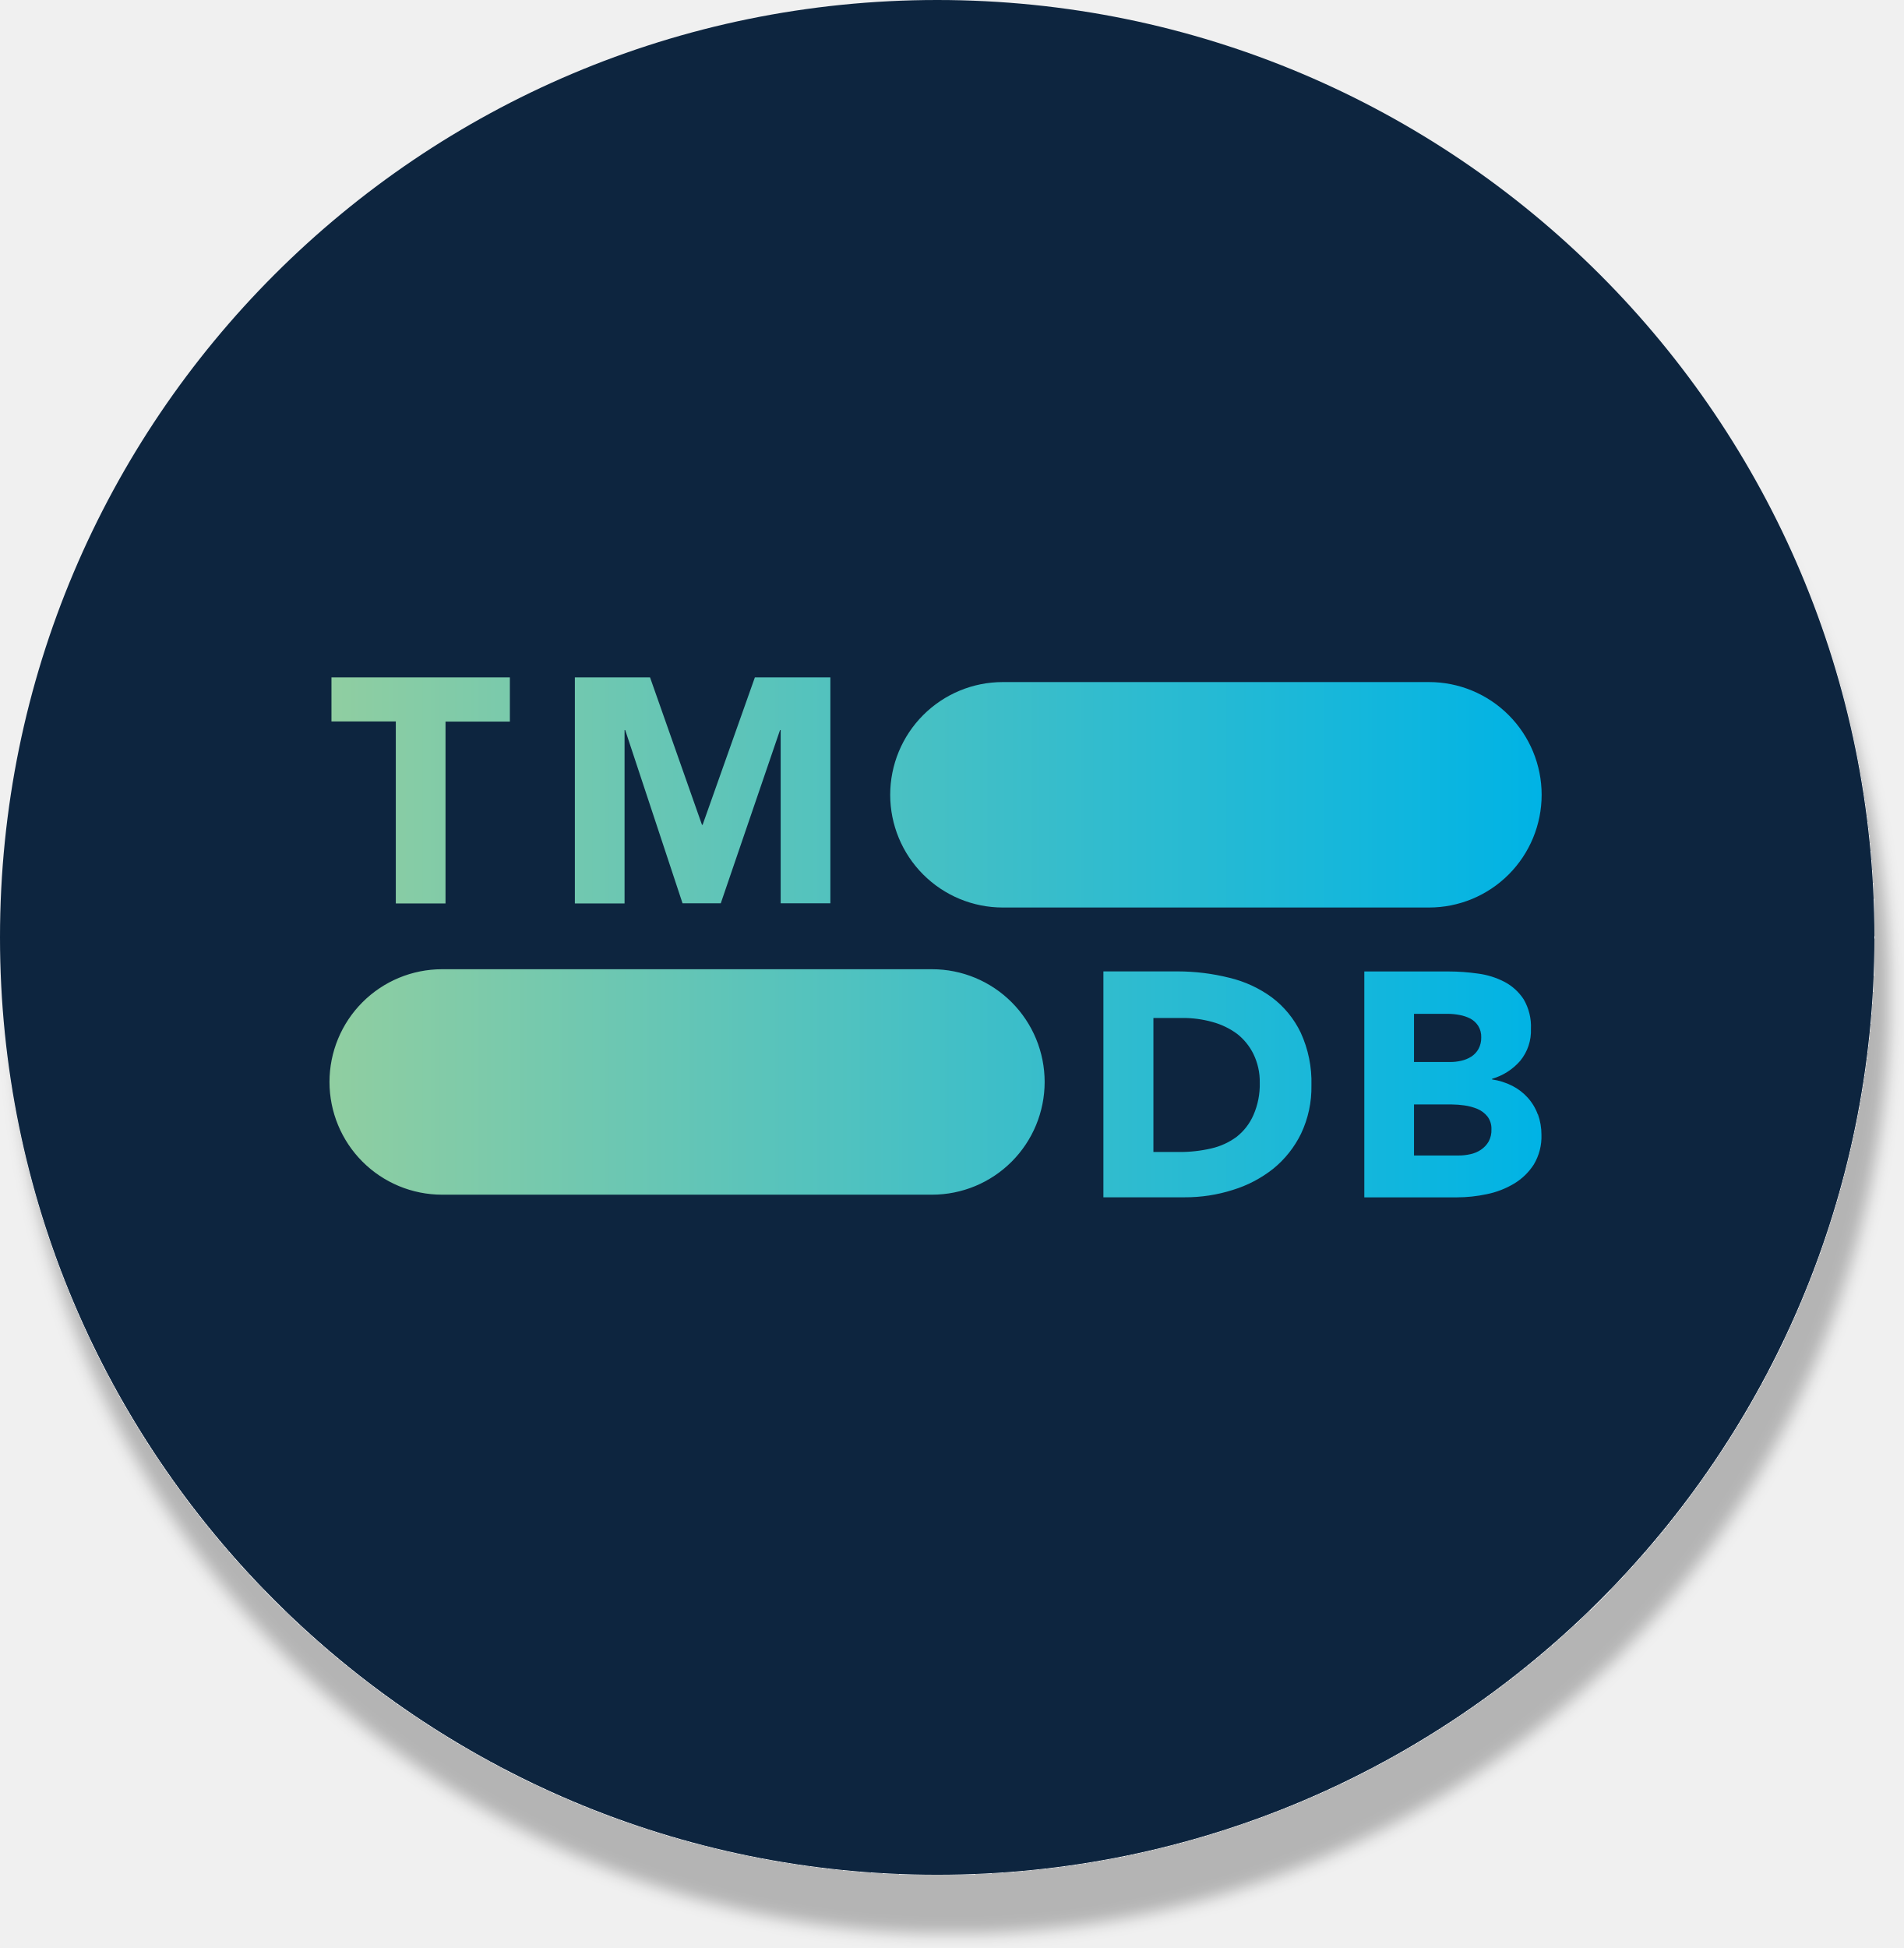
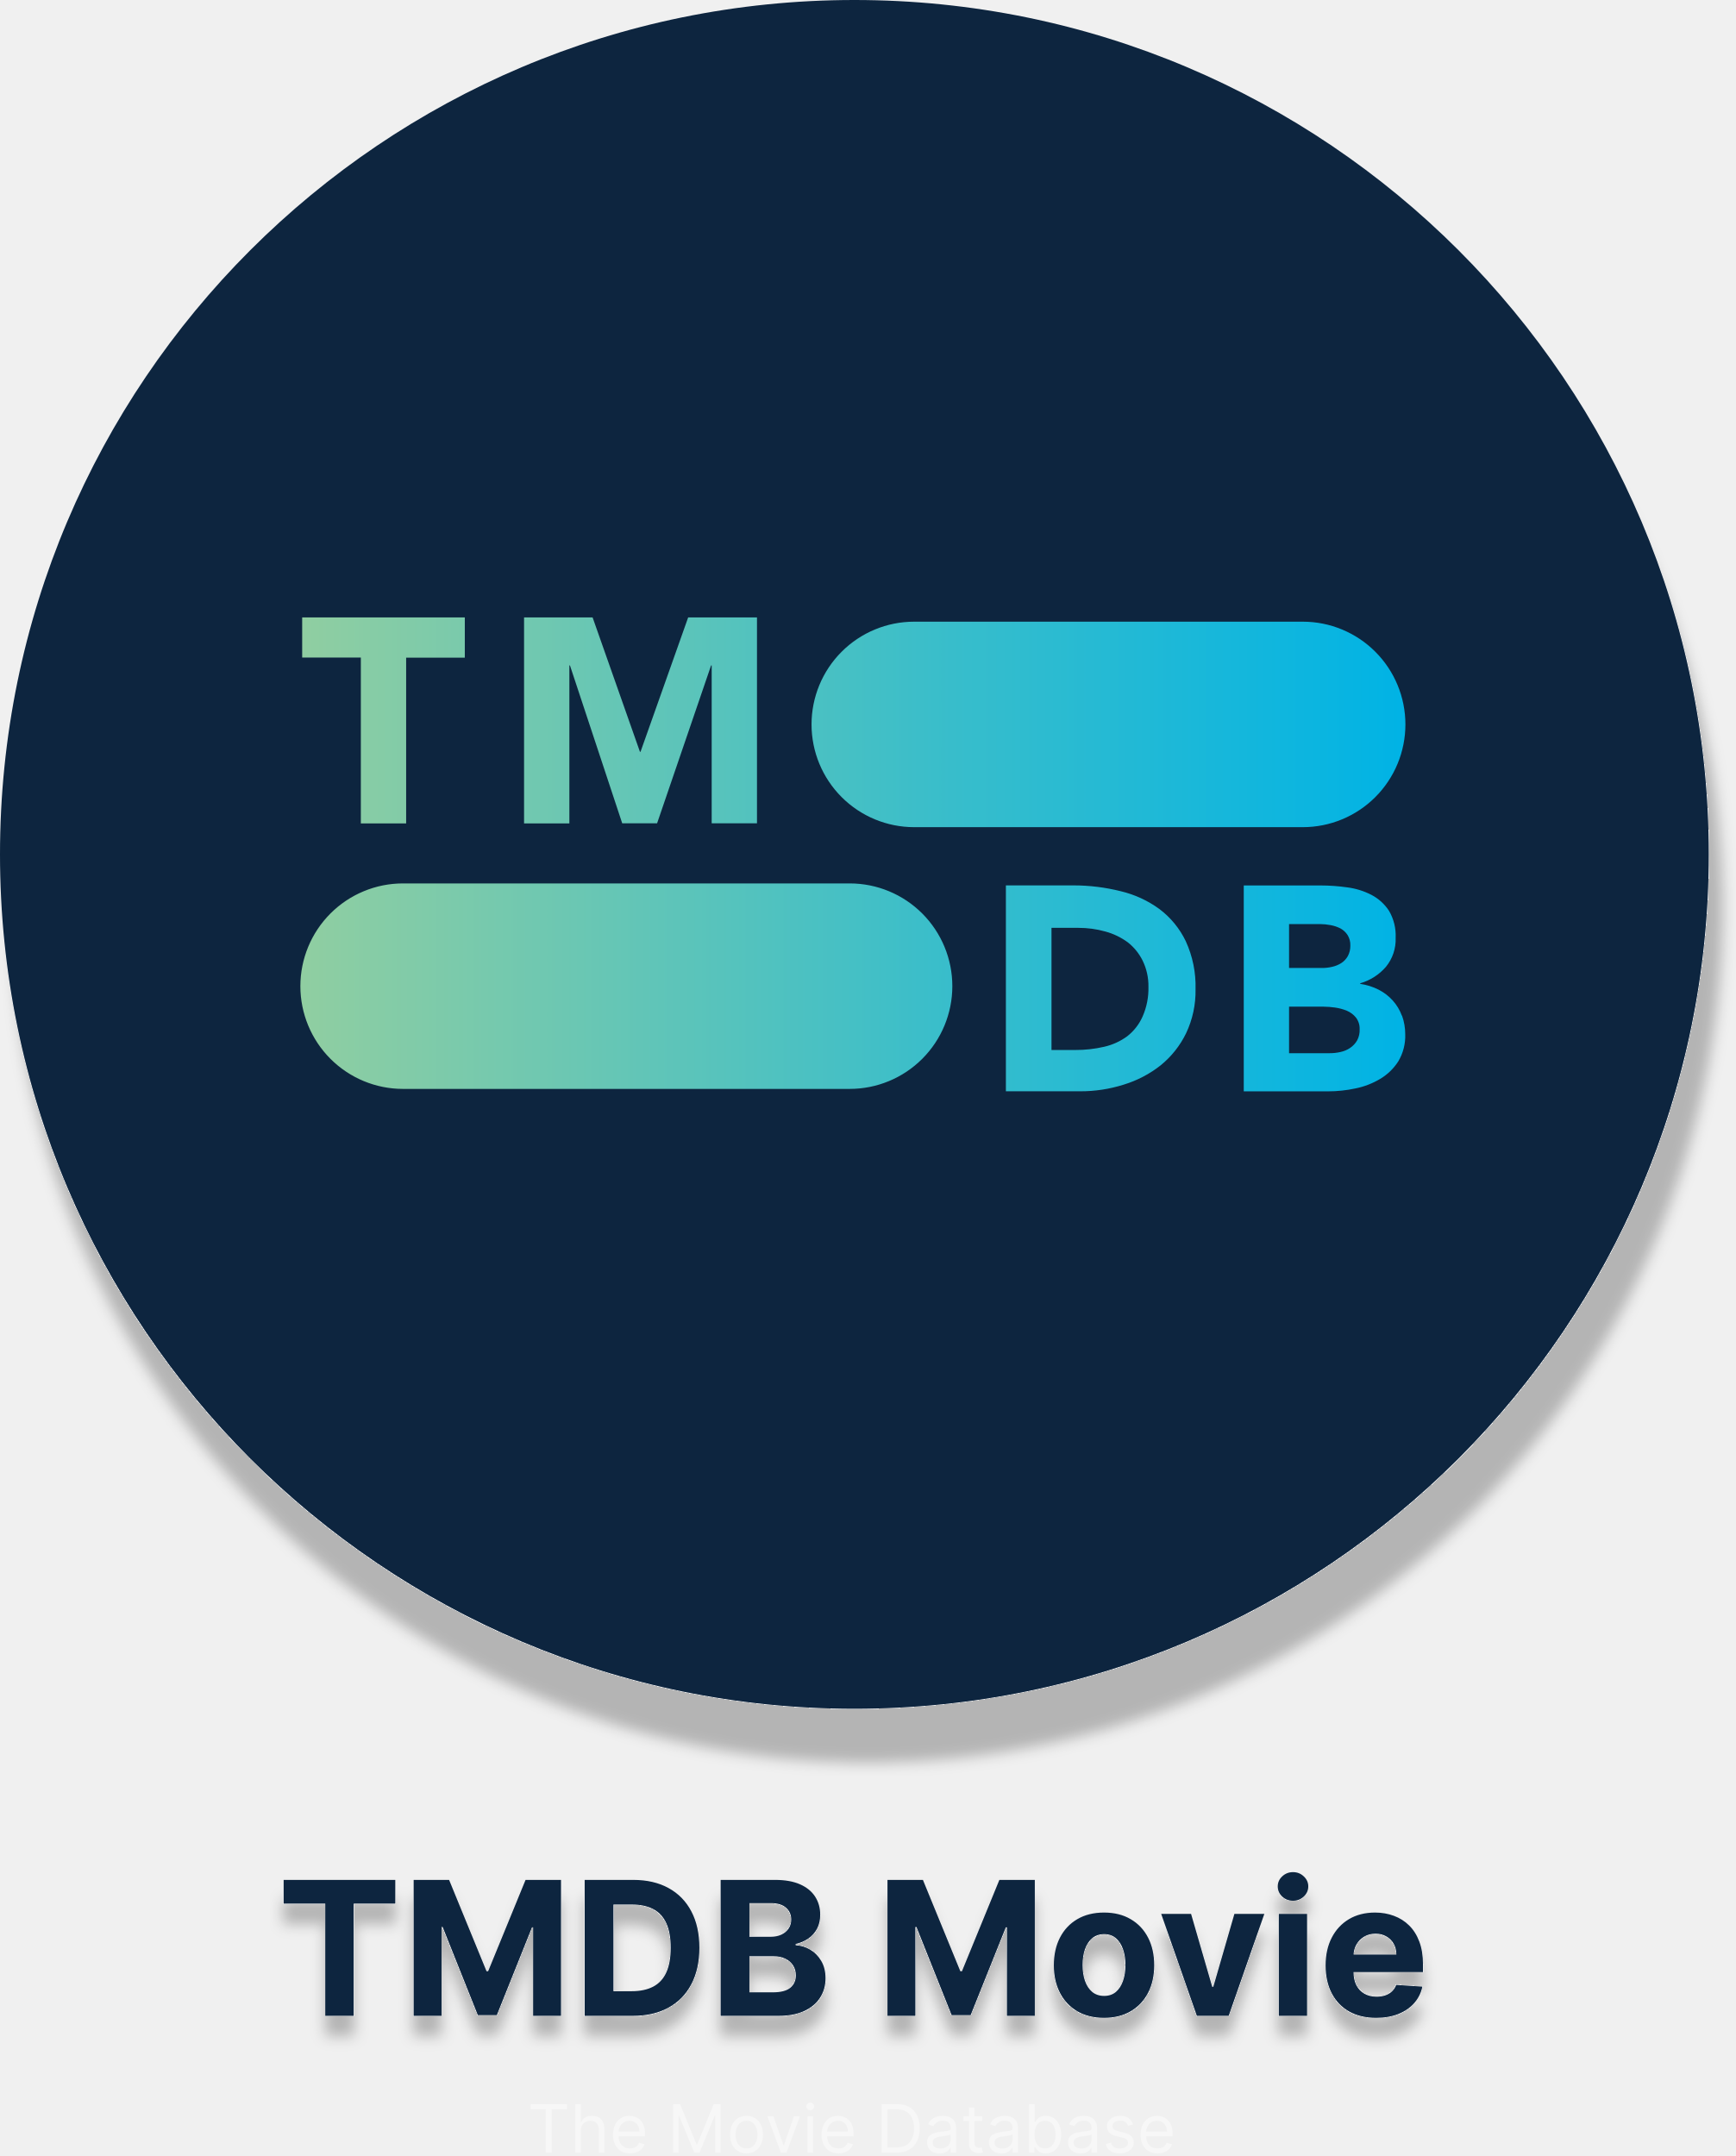
- <svg xmlns="http://www.w3.org/2000/svg" width="520" height="532" viewBox="0 0 520 532" fill="none">
+ <svg xmlns="http://www.w3.org/2000/svg" width="520" height="646" viewBox="0 0 520 646" fill="none">
  <g filter="url(#filter0_d_0_1)">
    <rect width="512" height="512" rx="256" fill="#0D253F" />
  </g>
  <path d="M273.914 247.844H390.351C398.504 247.844 406.324 244.602 412.091 238.831C417.858 233.059 421.1 225.231 421.105 217.067C421.105 208.9 417.864 201.067 412.097 195.292C406.329 189.517 398.507 186.272 390.351 186.272H273.914C265.758 186.272 257.935 189.517 252.168 195.292C246.4 201.067 243.16 208.9 243.16 217.067C243.165 225.231 246.407 233.059 252.174 238.831C257.941 244.602 265.761 247.844 273.914 247.844ZM120.754 326.268H254.595C262.748 326.268 270.568 323.026 276.335 317.255C282.102 311.483 285.344 303.655 285.349 295.491C285.349 287.324 282.109 279.491 276.341 273.716C270.574 267.941 262.751 264.696 254.595 264.696H120.754C112.597 264.696 104.775 267.941 99.008 273.716C93.24 279.491 90 287.324 90 295.491C90.005 303.655 93.247 311.483 99.014 317.255C104.781 323.026 112.6 326.268 120.754 326.268ZM108.118 246.729H121.694V197.06H139.272V185H90.54V197.025H108.118V246.729ZM157.025 246.729H170.601V199.378H170.775L186.439 246.694H196.881L213.068 199.378H213.242V246.694H226.817V185H206.193L191.921 225.258H191.747L177.562 185H157.025V246.729ZM355.298 282.019C353.482 278.228 350.784 274.929 347.431 272.399C343.952 269.852 339.999 268.027 335.805 267.032C331.211 265.882 326.494 265.297 321.759 265.289H301.396V326.983H323.587C328.044 327.004 332.478 326.328 336.727 324.978C340.739 323.756 344.487 321.794 347.779 319.192C350.981 316.59 353.577 313.319 355.385 309.607C357.34 305.483 358.311 300.961 358.222 296.397C358.364 291.443 357.363 286.523 355.298 282.019ZM342.366 304.553C341.348 306.879 339.769 308.915 337.771 310.479C335.695 312.007 333.324 313.087 330.81 313.65C327.956 314.309 325.036 314.63 322.107 314.609H315.059V278.011H323.065C325.812 277.997 328.547 278.367 331.193 279.109C333.626 279.766 335.916 280.871 337.946 282.368C339.806 283.834 341.316 285.698 342.366 287.823C343.562 290.273 344.158 292.973 344.107 295.7C344.183 298.743 343.589 301.766 342.366 304.553ZM420.043 304.327C419.428 302.642 418.494 301.091 417.293 299.761C416.098 298.437 414.67 297.345 413.081 296.537C411.348 295.661 409.485 295.072 407.564 294.794V294.62C410.549 293.761 413.221 292.054 415.257 289.705C417.263 287.256 418.303 284.156 418.181 280.991C418.311 278.153 417.616 275.338 416.179 272.887C414.868 270.89 413.071 269.258 410.958 268.147C408.684 266.971 406.221 266.204 403.683 265.881C401.019 265.5 398.332 265.308 395.642 265.306H372.668V327H397.904C400.666 327.002 403.419 326.709 406.119 326.129C408.748 325.602 411.267 324.629 413.568 323.253C415.747 321.952 417.593 320.162 418.964 318.025C420.431 315.565 421.157 312.732 421.052 309.869C421.055 307.98 420.731 306.105 420.095 304.327H420.043ZM386.243 276.878H395.468C396.548 276.882 397.626 276.988 398.687 277.192C399.717 277.377 400.713 277.712 401.646 278.185C402.506 278.655 403.236 279.332 403.77 280.155C404.357 281.105 404.648 282.209 404.605 283.326C404.63 284.419 404.373 285.5 403.857 286.463C403.387 287.309 402.718 288.028 401.907 288.555C401.064 289.09 400.133 289.473 399.157 289.688C398.148 289.926 397.114 290.043 396.077 290.036H386.243V276.878ZM406.641 311.733C406.118 312.643 405.391 313.418 404.518 313.999C403.633 314.595 402.64 315.01 401.594 315.219C400.555 315.453 399.492 315.57 398.426 315.567H386.243V301.625H396.512C397.677 301.636 398.839 301.724 399.993 301.887C401.218 302.055 402.416 302.377 403.561 302.845C404.628 303.293 405.567 304 406.293 304.902C407.051 305.902 407.438 307.133 407.39 308.387C407.446 309.55 407.187 310.706 406.641 311.733Z" fill="url(#paint0_linear_0_1)" />
+   <g filter="url(#filter1_d_0_1)">
+     <path d="M84.989 570.372V563.273H118.438V570.372H105.969V604H97.457V570.372H84.989ZM123.946 563.273H134.565L145.781 590.636H146.259L157.474 563.273H168.094V604H159.741V577.491H159.403L148.864 603.801H143.176L132.636 577.392H132.298V604H123.946V563.273ZM189.626 604H175.188V563.273H189.745C193.842 563.273 197.368 564.088 200.325 565.719C203.281 567.336 205.555 569.663 207.146 572.699C208.75 575.735 209.552 579.367 209.552 583.597C209.552 587.839 208.75 591.485 207.146 594.534C205.555 597.583 203.268 599.923 200.285 601.554C197.315 603.185 193.762 604 189.626 604ZM183.799 596.622H189.268C191.813 596.622 193.954 596.171 195.691 595.27C197.441 594.355 198.754 592.943 199.629 591.034C200.517 589.112 200.961 586.633 200.961 583.597C200.961 580.587 200.517 578.128 199.629 576.219C198.754 574.31 197.448 572.904 195.711 572.003C193.974 571.101 191.833 570.651 189.288 570.651H183.799V596.622ZM215.93 604V563.273H232.237C235.233 563.273 237.732 563.717 239.734 564.605C241.736 565.493 243.241 566.726 244.249 568.304C245.256 569.868 245.76 571.671 245.76 573.713C245.76 575.304 245.442 576.703 244.805 577.909C244.169 579.102 243.294 580.083 242.18 580.852C241.08 581.608 239.821 582.145 238.402 582.463V582.861C239.953 582.927 241.405 583.365 242.757 584.173C244.123 584.982 245.23 586.116 246.078 587.574C246.927 589.019 247.351 590.742 247.351 592.744C247.351 594.905 246.814 596.834 245.74 598.531C244.679 600.215 243.108 601.547 241.027 602.528C238.946 603.509 236.38 604 233.331 604H215.93ZM224.541 596.96H231.561C233.961 596.96 235.711 596.503 236.811 595.588C237.911 594.66 238.462 593.427 238.462 591.889C238.462 590.762 238.19 589.768 237.646 588.906C237.103 588.045 236.327 587.368 235.32 586.878C234.325 586.387 233.139 586.142 231.76 586.142H224.541V596.96ZM224.541 580.315H230.925C232.105 580.315 233.152 580.11 234.067 579.699C234.995 579.275 235.724 578.678 236.254 577.909C236.798 577.14 237.07 576.219 237.07 575.145C237.07 573.673 236.546 572.487 235.499 571.585C234.464 570.684 232.993 570.233 231.084 570.233H224.541V580.315ZM265.915 563.273H276.534L287.75 590.636H288.227L299.443 563.273H310.062V604H301.71V577.491H301.372L290.832 603.801H285.145L274.605 577.392H274.267V604H265.915V563.273ZM330.799 604.597C327.71 604.597 325.039 603.94 322.785 602.628C320.544 601.302 318.814 599.459 317.594 597.099C316.375 594.726 315.765 591.975 315.765 588.847C315.765 585.691 316.375 582.934 317.594 580.574C318.814 578.201 320.544 576.358 322.785 575.045C325.039 573.72 327.71 573.057 330.799 573.057C333.888 573.057 336.553 573.72 338.793 575.045C341.047 576.358 342.784 578.201 344.004 580.574C345.223 582.934 345.833 585.691 345.833 588.847C345.833 591.975 345.223 594.726 344.004 597.099C342.784 599.459 341.047 601.302 338.793 602.628C336.553 603.94 333.888 604.597 330.799 604.597ZM330.839 598.034C332.244 598.034 333.417 597.636 334.359 596.841C335.3 596.032 336.009 594.932 336.487 593.54C336.977 592.148 337.222 590.563 337.222 588.787C337.222 587.01 336.977 585.426 336.487 584.034C336.009 582.642 335.3 581.542 334.359 580.733C333.417 579.924 332.244 579.52 330.839 579.52C329.42 579.52 328.227 579.924 327.259 580.733C326.305 581.542 325.582 582.642 325.092 584.034C324.614 585.426 324.376 587.01 324.376 588.787C324.376 590.563 324.614 592.148 325.092 593.54C325.582 594.932 326.305 596.032 327.259 596.841C328.227 597.636 329.42 598.034 330.839 598.034ZM378.835 573.455L368.156 604H358.61L347.931 573.455H356.88L363.224 595.31H363.542L369.866 573.455H378.835ZM383.17 604V573.455H391.641V604H383.17ZM387.425 569.517C386.166 569.517 385.085 569.099 384.184 568.264C383.296 567.416 382.852 566.402 382.852 565.222C382.852 564.055 383.296 563.054 384.184 562.219C385.085 561.37 386.166 560.946 387.425 560.946C388.685 560.946 389.759 561.37 390.647 562.219C391.549 563.054 391.999 564.055 391.999 565.222C391.999 566.402 391.549 567.416 390.647 568.264C389.759 569.099 388.685 569.517 387.425 569.517ZM412.348 604.597C409.206 604.597 406.501 603.96 404.234 602.688C401.981 601.402 400.244 599.585 399.024 597.239C397.804 594.879 397.195 592.088 397.195 588.866C397.195 585.724 397.804 582.967 399.024 580.594C400.244 578.221 401.961 576.371 404.175 575.045C406.402 573.72 409.014 573.057 412.01 573.057C414.025 573.057 415.901 573.382 417.638 574.031C419.388 574.668 420.912 575.629 422.212 576.915C423.524 578.201 424.545 579.818 425.274 581.767C426.003 583.703 426.368 585.97 426.368 588.568V590.895H400.575V585.645H418.393C418.393 584.425 418.128 583.345 417.598 582.403C417.068 581.462 416.332 580.726 415.391 580.196C414.463 579.652 413.382 579.381 412.149 579.381C410.863 579.381 409.723 579.679 408.729 580.276C407.748 580.859 406.979 581.648 406.422 582.642C405.865 583.623 405.58 584.717 405.567 585.923V590.915C405.567 592.426 405.845 593.732 406.402 594.832C406.972 595.933 407.774 596.781 408.808 597.378C409.842 597.974 411.069 598.273 412.487 598.273C413.429 598.273 414.29 598.14 415.072 597.875C415.855 597.61 416.524 597.212 417.081 596.682C417.638 596.152 418.062 595.502 418.354 594.733L426.189 595.25C425.791 597.133 424.976 598.777 423.743 600.182C422.523 601.574 420.946 602.661 419.01 603.443C417.088 604.212 414.867 604.597 412.348 604.597Z" fill="#0D253F" />
+   </g>
+   <path d="M158.966 632.017V630.455H169.875V632.017H165.301V645H163.54V632.017H158.966ZM174.042 638.438V645H172.366V630.455H174.042V635.795H174.184C174.44 635.232 174.824 634.785 175.335 634.453C175.851 634.117 176.538 633.949 177.395 633.949C178.138 633.949 178.789 634.098 179.348 634.396C179.906 634.69 180.34 635.142 180.647 635.753C180.96 636.359 181.116 637.131 181.116 638.068V645H179.44V638.182C179.44 637.315 179.215 636.645 178.765 636.172C178.32 635.694 177.702 635.455 176.912 635.455C176.362 635.455 175.87 635.571 175.434 635.803C175.003 636.035 174.663 636.373 174.412 636.818C174.165 637.263 174.042 637.803 174.042 638.438ZM188.756 645.227C187.705 645.227 186.799 644.995 186.036 644.531C185.279 644.062 184.694 643.409 184.282 642.571C183.875 641.728 183.671 640.748 183.671 639.631C183.671 638.513 183.875 637.528 184.282 636.676C184.694 635.819 185.267 635.152 186.001 634.673C186.739 634.19 187.601 633.949 188.586 633.949C189.154 633.949 189.715 634.044 190.269 634.233C190.823 634.422 191.327 634.73 191.782 635.156C192.237 635.578 192.599 636.136 192.869 636.832C193.138 637.528 193.273 638.385 193.273 639.403V640.114H184.864V638.665H191.569C191.569 638.049 191.446 637.5 191.2 637.017C190.958 636.534 190.612 636.153 190.163 635.874C189.718 635.594 189.192 635.455 188.586 635.455C187.918 635.455 187.341 635.62 186.853 635.952C186.37 636.278 185.998 636.705 185.738 637.23C185.478 637.756 185.347 638.319 185.347 638.92V639.886C185.347 640.71 185.489 641.409 185.773 641.982C186.062 642.55 186.462 642.983 186.974 643.281C187.485 643.575 188.079 643.722 188.756 643.722C189.197 643.722 189.594 643.66 189.95 643.537C190.309 643.409 190.62 643.22 190.88 642.969C191.14 642.713 191.342 642.396 191.484 642.017L193.103 642.472C192.933 643.021 192.646 643.504 192.244 643.92C191.841 644.332 191.344 644.654 190.752 644.886C190.16 645.114 189.495 645.227 188.756 645.227ZM201.675 630.455H203.778L208.721 642.528H208.891L213.835 630.455H215.937V645H214.289V633.949H214.147L209.602 645H208.011L203.465 633.949H203.323V645H201.675V630.455ZM223.673 645.227C222.688 645.227 221.824 644.993 221.081 644.524C220.342 644.055 219.764 643.4 219.348 642.557C218.936 641.714 218.73 640.729 218.73 639.602C218.73 638.466 218.936 637.474 219.348 636.626C219.764 635.779 220.342 635.121 221.081 634.652C221.824 634.183 222.688 633.949 223.673 633.949C224.658 633.949 225.52 634.183 226.258 634.652C227.002 635.121 227.579 635.779 227.991 636.626C228.408 637.474 228.616 638.466 228.616 639.602C228.616 640.729 228.408 641.714 227.991 642.557C227.579 643.4 227.002 644.055 226.258 644.524C225.52 644.993 224.658 645.227 223.673 645.227ZM223.673 643.722C224.421 643.722 225.037 643.53 225.52 643.146C226.002 642.763 226.36 642.259 226.592 641.634C226.824 641.009 226.94 640.331 226.94 639.602C226.94 638.873 226.824 638.194 226.592 637.564C226.36 636.934 226.002 636.425 225.52 636.037C225.037 635.649 224.421 635.455 223.673 635.455C222.925 635.455 222.309 635.649 221.826 636.037C221.343 636.425 220.986 636.934 220.754 637.564C220.522 638.194 220.406 638.873 220.406 639.602C220.406 640.331 220.522 641.009 220.754 641.634C220.986 642.259 221.343 642.763 221.826 643.146C222.309 643.53 222.925 643.722 223.673 643.722ZM239.705 634.091L235.67 645H233.966L229.932 634.091H231.75L234.761 642.784H234.875L237.886 634.091H239.705ZM241.917 645V634.091H243.593V645H241.917ZM242.769 632.273C242.442 632.273 242.161 632.161 241.924 631.939C241.692 631.716 241.576 631.449 241.576 631.136C241.576 630.824 241.692 630.556 241.924 630.334C242.161 630.111 242.442 630 242.769 630C243.096 630 243.375 630.111 243.607 630.334C243.844 630.556 243.962 630.824 243.962 631.136C243.962 631.449 243.844 631.716 243.607 631.939C243.375 632.161 243.096 632.273 242.769 632.273ZM251.237 645.227C250.186 645.227 249.279 644.995 248.517 644.531C247.759 644.062 247.174 643.409 246.762 642.571C246.355 641.728 246.152 640.748 246.152 639.631C246.152 638.513 246.355 637.528 246.762 636.676C247.174 635.819 247.747 635.152 248.481 634.673C249.22 634.19 250.082 633.949 251.066 633.949C251.635 633.949 252.196 634.044 252.75 634.233C253.304 634.422 253.808 634.73 254.262 635.156C254.717 635.578 255.079 636.136 255.349 636.832C255.619 637.528 255.754 638.385 255.754 639.403V640.114H247.345V638.665H254.049C254.049 638.049 253.926 637.5 253.68 637.017C253.439 636.534 253.093 636.153 252.643 635.874C252.198 635.594 251.672 635.455 251.066 635.455C250.399 635.455 249.821 635.62 249.333 635.952C248.85 636.278 248.479 636.705 248.218 637.23C247.958 637.756 247.828 638.319 247.828 638.92V639.886C247.828 640.71 247.97 641.409 248.254 641.982C248.543 642.55 248.943 642.983 249.454 643.281C249.966 643.575 250.56 643.722 251.237 643.722C251.677 643.722 252.075 643.66 252.43 643.537C252.79 643.409 253.1 643.22 253.36 642.969C253.621 642.713 253.822 642.396 253.964 642.017L255.583 642.472C255.413 643.021 255.127 643.504 254.724 643.92C254.322 644.332 253.824 644.654 253.233 644.886C252.641 645.114 251.975 645.227 251.237 645.227ZM268.645 645H264.156V630.455H268.843C270.254 630.455 271.462 630.746 272.466 631.328C273.469 631.906 274.239 632.737 274.774 633.821C275.309 634.901 275.576 636.193 275.576 637.699C275.576 639.214 275.306 640.518 274.767 641.612C274.227 642.701 273.441 643.539 272.409 644.126C271.377 644.709 270.122 645 268.645 645ZM265.917 643.438H268.531C269.734 643.438 270.73 643.205 271.521 642.741C272.312 642.277 272.901 641.617 273.289 640.76C273.678 639.903 273.872 638.883 273.872 637.699C273.872 636.525 273.68 635.514 273.297 634.666C272.913 633.814 272.34 633.161 271.578 632.706C270.815 632.247 269.866 632.017 268.73 632.017H265.917V643.438ZM281.514 645.256C280.823 645.256 280.195 645.125 279.632 644.865C279.068 644.6 278.621 644.219 278.289 643.722C277.958 643.22 277.792 642.614 277.792 641.903C277.792 641.278 277.915 640.772 278.162 640.384C278.408 639.991 278.737 639.683 279.149 639.46C279.561 639.238 280.015 639.072 280.512 638.963C281.014 638.849 281.519 638.759 282.025 638.693C282.688 638.608 283.225 638.544 283.637 638.501C284.054 638.454 284.357 638.376 284.547 638.267C284.741 638.158 284.838 637.969 284.838 637.699V637.642C284.838 636.941 284.646 636.397 284.262 636.009C283.884 635.62 283.308 635.426 282.537 635.426C281.736 635.426 281.109 635.601 280.654 635.952C280.2 636.302 279.88 636.676 279.696 637.074L278.105 636.506C278.389 635.843 278.768 635.327 279.241 634.957C279.719 634.583 280.24 634.323 280.804 634.176C281.372 634.025 281.931 633.949 282.48 633.949C282.83 633.949 283.233 633.991 283.687 634.077C284.146 634.157 284.589 634.325 285.015 634.581C285.446 634.837 285.804 635.223 286.088 635.739C286.372 636.255 286.514 636.946 286.514 637.812V645H284.838V643.523H284.752C284.639 643.759 284.449 644.013 284.184 644.283C283.919 644.553 283.566 644.782 283.126 644.972C282.686 645.161 282.148 645.256 281.514 645.256ZM281.77 643.75C282.432 643.75 282.991 643.62 283.446 643.359C283.905 643.099 284.251 642.763 284.483 642.351C284.719 641.939 284.838 641.506 284.838 641.051V639.517C284.767 639.602 284.61 639.68 284.369 639.751C284.132 639.818 283.858 639.877 283.545 639.929C283.237 639.976 282.937 640.019 282.643 640.057C282.354 640.09 282.12 640.118 281.94 640.142C281.504 640.199 281.097 640.291 280.718 640.419C280.344 640.542 280.041 640.729 279.809 640.98C279.582 641.226 279.468 641.562 279.468 641.989C279.468 642.571 279.684 643.011 280.115 643.31C280.55 643.603 281.102 643.75 281.77 643.75ZM294.317 634.091V635.511H288.664V634.091H294.317ZM290.312 631.477H291.988V641.875C291.988 642.348 292.057 642.704 292.194 642.94C292.336 643.172 292.516 643.329 292.734 643.409C292.956 643.485 293.191 643.523 293.437 643.523C293.621 643.523 293.773 643.513 293.891 643.494C294.01 643.471 294.104 643.452 294.175 643.438L294.516 644.943C294.403 644.986 294.244 645.028 294.04 645.071C293.837 645.118 293.579 645.142 293.266 645.142C292.793 645.142 292.329 645.04 291.874 644.837C291.424 644.633 291.05 644.323 290.752 643.906C290.459 643.49 290.312 642.964 290.312 642.33V631.477ZM300.049 645.256C299.358 645.256 298.73 645.125 298.167 644.865C297.603 644.6 297.156 644.219 296.825 643.722C296.493 643.22 296.327 642.614 296.327 641.903C296.327 641.278 296.451 640.772 296.697 640.384C296.943 639.991 297.272 639.683 297.684 639.46C298.096 639.238 298.55 639.072 299.048 638.963C299.549 638.849 300.054 638.759 300.56 638.693C301.223 638.608 301.761 638.544 302.173 638.501C302.589 638.454 302.892 638.376 303.082 638.267C303.276 638.158 303.373 637.969 303.373 637.699V637.642C303.373 636.941 303.181 636.397 302.798 636.009C302.419 635.62 301.844 635.426 301.072 635.426C300.272 635.426 299.644 635.601 299.19 635.952C298.735 636.302 298.415 636.676 298.231 637.074L296.64 636.506C296.924 635.843 297.303 635.327 297.776 634.957C298.254 634.583 298.775 634.323 299.339 634.176C299.907 634.025 300.466 633.949 301.015 633.949C301.365 633.949 301.768 633.991 302.222 634.077C302.682 634.157 303.124 634.325 303.55 634.581C303.981 634.837 304.339 635.223 304.623 635.739C304.907 636.255 305.049 636.946 305.049 637.812V645H303.373V643.523H303.288C303.174 643.759 302.985 644.013 302.719 644.283C302.454 644.553 302.102 644.782 301.661 644.972C301.221 645.161 300.683 645.256 300.049 645.256ZM300.305 643.75C300.968 643.75 301.526 643.62 301.981 643.359C302.44 643.099 302.786 642.763 303.018 642.351C303.254 641.939 303.373 641.506 303.373 641.051V639.517C303.302 639.602 303.146 639.68 302.904 639.751C302.667 639.818 302.393 639.877 302.08 639.929C301.772 639.976 301.472 640.019 301.178 640.057C300.889 640.09 300.655 640.118 300.475 640.142C300.04 640.199 299.632 640.291 299.254 640.419C298.879 640.542 298.576 640.729 298.344 640.98C298.117 641.226 298.004 641.562 298.004 641.989C298.004 642.571 298.219 643.011 298.65 643.31C299.085 643.603 299.637 643.75 300.305 643.75ZM308.336 645V630.455H310.012V635.824H310.154C310.277 635.634 310.447 635.393 310.665 635.099C310.888 634.801 311.205 634.536 311.617 634.304C312.033 634.067 312.597 633.949 313.307 633.949C314.226 633.949 315.035 634.179 315.736 634.638C316.437 635.097 316.984 635.748 317.377 636.591C317.77 637.434 317.966 638.428 317.966 639.574C317.966 640.729 317.77 641.731 317.377 642.578C316.984 643.421 316.439 644.074 315.743 644.538C315.047 644.998 314.245 645.227 313.336 645.227C312.635 645.227 312.074 645.111 311.652 644.879C311.231 644.643 310.907 644.375 310.679 644.077C310.452 643.774 310.277 643.523 310.154 643.324H309.955V645H308.336ZM309.983 639.545C309.983 640.369 310.104 641.096 310.346 641.726C310.587 642.351 310.94 642.841 311.404 643.196C311.868 643.546 312.436 643.722 313.108 643.722C313.809 643.722 314.394 643.537 314.863 643.168C315.336 642.794 315.691 642.292 315.928 641.662C316.169 641.027 316.29 640.322 316.29 639.545C316.29 638.778 316.172 638.087 315.935 637.472C315.703 636.851 315.35 636.361 314.877 636.001C314.408 635.637 313.819 635.455 313.108 635.455C312.426 635.455 311.854 635.627 311.39 635.973C310.926 636.314 310.575 636.792 310.338 637.408C310.102 638.018 309.983 638.731 309.983 639.545ZM323.74 645.256C323.049 645.256 322.422 645.125 321.858 644.865C321.295 644.6 320.847 644.219 320.516 643.722C320.185 643.22 320.019 642.614 320.019 641.903C320.019 641.278 320.142 640.772 320.388 640.384C320.634 639.991 320.963 639.683 321.375 639.46C321.787 639.238 322.242 639.072 322.739 638.963C323.241 638.849 323.745 638.759 324.252 638.693C324.915 638.608 325.452 638.544 325.864 638.501C326.281 638.454 326.584 638.376 326.773 638.267C326.967 638.158 327.064 637.969 327.064 637.699V637.642C327.064 636.941 326.873 636.397 326.489 636.009C326.11 635.62 325.535 635.426 324.763 635.426C323.963 635.426 323.336 635.601 322.881 635.952C322.426 636.302 322.107 636.676 321.922 637.074L320.331 636.506C320.615 635.843 320.994 635.327 321.468 634.957C321.946 634.583 322.467 634.323 323.03 634.176C323.598 634.025 324.157 633.949 324.706 633.949C325.057 633.949 325.459 633.991 325.914 634.077C326.373 634.157 326.816 634.325 327.242 634.581C327.673 634.837 328.03 635.223 328.314 635.739C328.598 636.255 328.74 636.946 328.74 637.812V645H327.064V643.523H326.979C326.865 643.759 326.676 644.013 326.411 644.283C326.146 644.553 325.793 644.782 325.353 644.972C324.912 645.161 324.375 645.256 323.74 645.256ZM323.996 643.75C324.659 643.75 325.218 643.62 325.672 643.359C326.132 643.099 326.477 642.763 326.709 642.351C326.946 641.939 327.064 641.506 327.064 641.051V639.517C326.993 639.602 326.837 639.68 326.596 639.751C326.359 639.818 326.084 639.877 325.772 639.929C325.464 639.976 325.163 640.019 324.87 640.057C324.581 640.09 324.346 640.118 324.167 640.142C323.731 640.199 323.324 640.291 322.945 640.419C322.571 640.542 322.268 640.729 322.036 640.98C321.809 641.226 321.695 641.562 321.695 641.989C321.695 642.571 321.91 643.011 322.341 643.31C322.777 643.603 323.328 643.75 323.996 643.75ZM339.527 636.534L338.021 636.96C337.927 636.709 337.787 636.465 337.602 636.229C337.422 635.987 337.176 635.788 336.864 635.632C336.551 635.476 336.151 635.398 335.663 635.398C334.996 635.398 334.439 635.552 333.994 635.859C333.554 636.162 333.334 636.548 333.334 637.017C333.334 637.434 333.485 637.763 333.788 638.004C334.091 638.246 334.565 638.447 335.209 638.608L336.828 639.006C337.804 639.242 338.53 639.605 339.009 640.092C339.487 640.575 339.726 641.198 339.726 641.96C339.726 642.585 339.546 643.144 339.186 643.636C338.831 644.129 338.334 644.517 337.695 644.801C337.055 645.085 336.312 645.227 335.464 645.227C334.352 645.227 333.431 644.986 332.702 644.503C331.973 644.02 331.511 643.314 331.317 642.386L332.908 641.989C333.059 642.576 333.346 643.016 333.767 643.31C334.193 643.603 334.75 643.75 335.436 643.75C336.217 643.75 336.838 643.584 337.297 643.253C337.761 642.917 337.993 642.514 337.993 642.045C337.993 641.667 337.86 641.349 337.595 641.094C337.33 640.833 336.923 640.639 336.374 640.511L334.555 640.085C333.556 639.848 332.822 639.482 332.354 638.984C331.89 638.482 331.658 637.855 331.658 637.102C331.658 636.487 331.83 635.942 332.176 635.469C332.527 634.995 333.002 634.624 333.604 634.354C334.21 634.084 334.896 633.949 335.663 633.949C336.743 633.949 337.59 634.186 338.206 634.659C338.826 635.133 339.267 635.758 339.527 636.534ZM346.823 645.227C345.772 645.227 344.865 644.995 344.103 644.531C343.345 644.062 342.76 643.409 342.348 642.571C341.941 641.728 341.738 640.748 341.738 639.631C341.738 638.513 341.941 637.528 342.348 636.676C342.76 635.819 343.333 635.152 344.067 634.673C344.806 634.19 345.667 633.949 346.652 633.949C347.221 633.949 347.782 634.044 348.336 634.233C348.89 634.422 349.394 634.73 349.848 635.156C350.303 635.578 350.665 636.136 350.935 636.832C351.205 637.528 351.34 638.385 351.34 639.403V640.114H342.931V638.665H349.635C349.635 638.049 349.512 637.5 349.266 637.017C349.025 636.534 348.679 636.153 348.229 635.874C347.784 635.594 347.258 635.455 346.652 635.455C345.985 635.455 345.407 635.62 344.919 635.952C344.436 636.278 344.065 636.705 343.804 637.23C343.544 637.756 343.414 638.319 343.414 638.92V639.886C343.414 640.71 343.556 641.409 343.84 641.982C344.129 642.55 344.529 642.983 345.04 643.281C345.551 643.575 346.146 643.722 346.823 643.722C347.263 643.722 347.661 643.66 348.016 643.537C348.376 643.409 348.686 643.22 348.946 642.969C349.207 642.713 349.408 642.396 349.55 642.017L351.169 642.472C350.999 643.021 350.712 643.504 350.31 643.92C349.908 644.332 349.41 644.654 348.819 644.886C348.227 645.114 347.561 645.227 346.823 645.227Z" fill="white" fill-opacity="0.44" />
  <defs>
    <filter id="filter0_d_0_1" x="0" y="0" width="520" height="532" filterUnits="userSpaceOnUse" color-interpolation-filters="sRGB">
      <feFlood flood-opacity="0" result="BackgroundImageFix" />
      <feColorMatrix in="SourceAlpha" type="matrix" values="0 0 0 0 0 0 0 0 0 0 0 0 0 0 0 0 0 0 127 0" result="hardAlpha" />
      <feOffset dx="4" dy="16" />
+       <feGaussianBlur stdDeviation="2" />
+       <feComposite in2="hardAlpha" operator="out" />
+       <feColorMatrix type="matrix" values="0 0 0 0 0 0 0 0 0 0 0 0 0 0 0 0 0 0 0.25 0" />
+       <feBlend mode="normal" in2="BackgroundImageFix" result="effect1_dropShadow_0_1" />
+       <feBlend mode="normal" in="SourceGraphic" in2="effect1_dropShadow_0_1" result="shape" />
+     </filter>
+     <filter id="filter1_d_0_1" x="80.989" y="560.946" width="349.379" height="53.651" filterUnits="userSpaceOnUse" color-interpolation-filters="sRGB">
+       <feFlood flood-opacity="0" result="BackgroundImageFix" />
+       <feColorMatrix in="SourceAlpha" type="matrix" values="0 0 0 0 0 0 0 0 0 0 0 0 0 0 0 0 0 0 127 0" result="hardAlpha" />
+       <feOffset dy="6" />
      <feGaussianBlur stdDeviation="2" />
      <feComposite in2="hardAlpha" operator="out" />
      <feColorMatrix type="matrix" values="0 0 0 0 0 0 0 0 0 0 0 0 0 0 0 0 0 0 0.25 0" />
      <feBlend mode="normal" in2="BackgroundImageFix" result="effect1_dropShadow_0_1" />
      <feBlend mode="normal" in="SourceGraphic" in2="effect1_dropShadow_0_1" result="shape" />
    </filter>
    <linearGradient id="paint0_linear_0_1" x1="90" y1="256.035" x2="421.105" y2="256.035" gradientUnits="userSpaceOnUse">
      <stop stop-color="#90CEA1" />
      <stop offset="0.56" stop-color="#3CBEC9" />
      <stop offset="1" stop-color="#00B3E5" />
    </linearGradient>
  </defs>
</svg>
